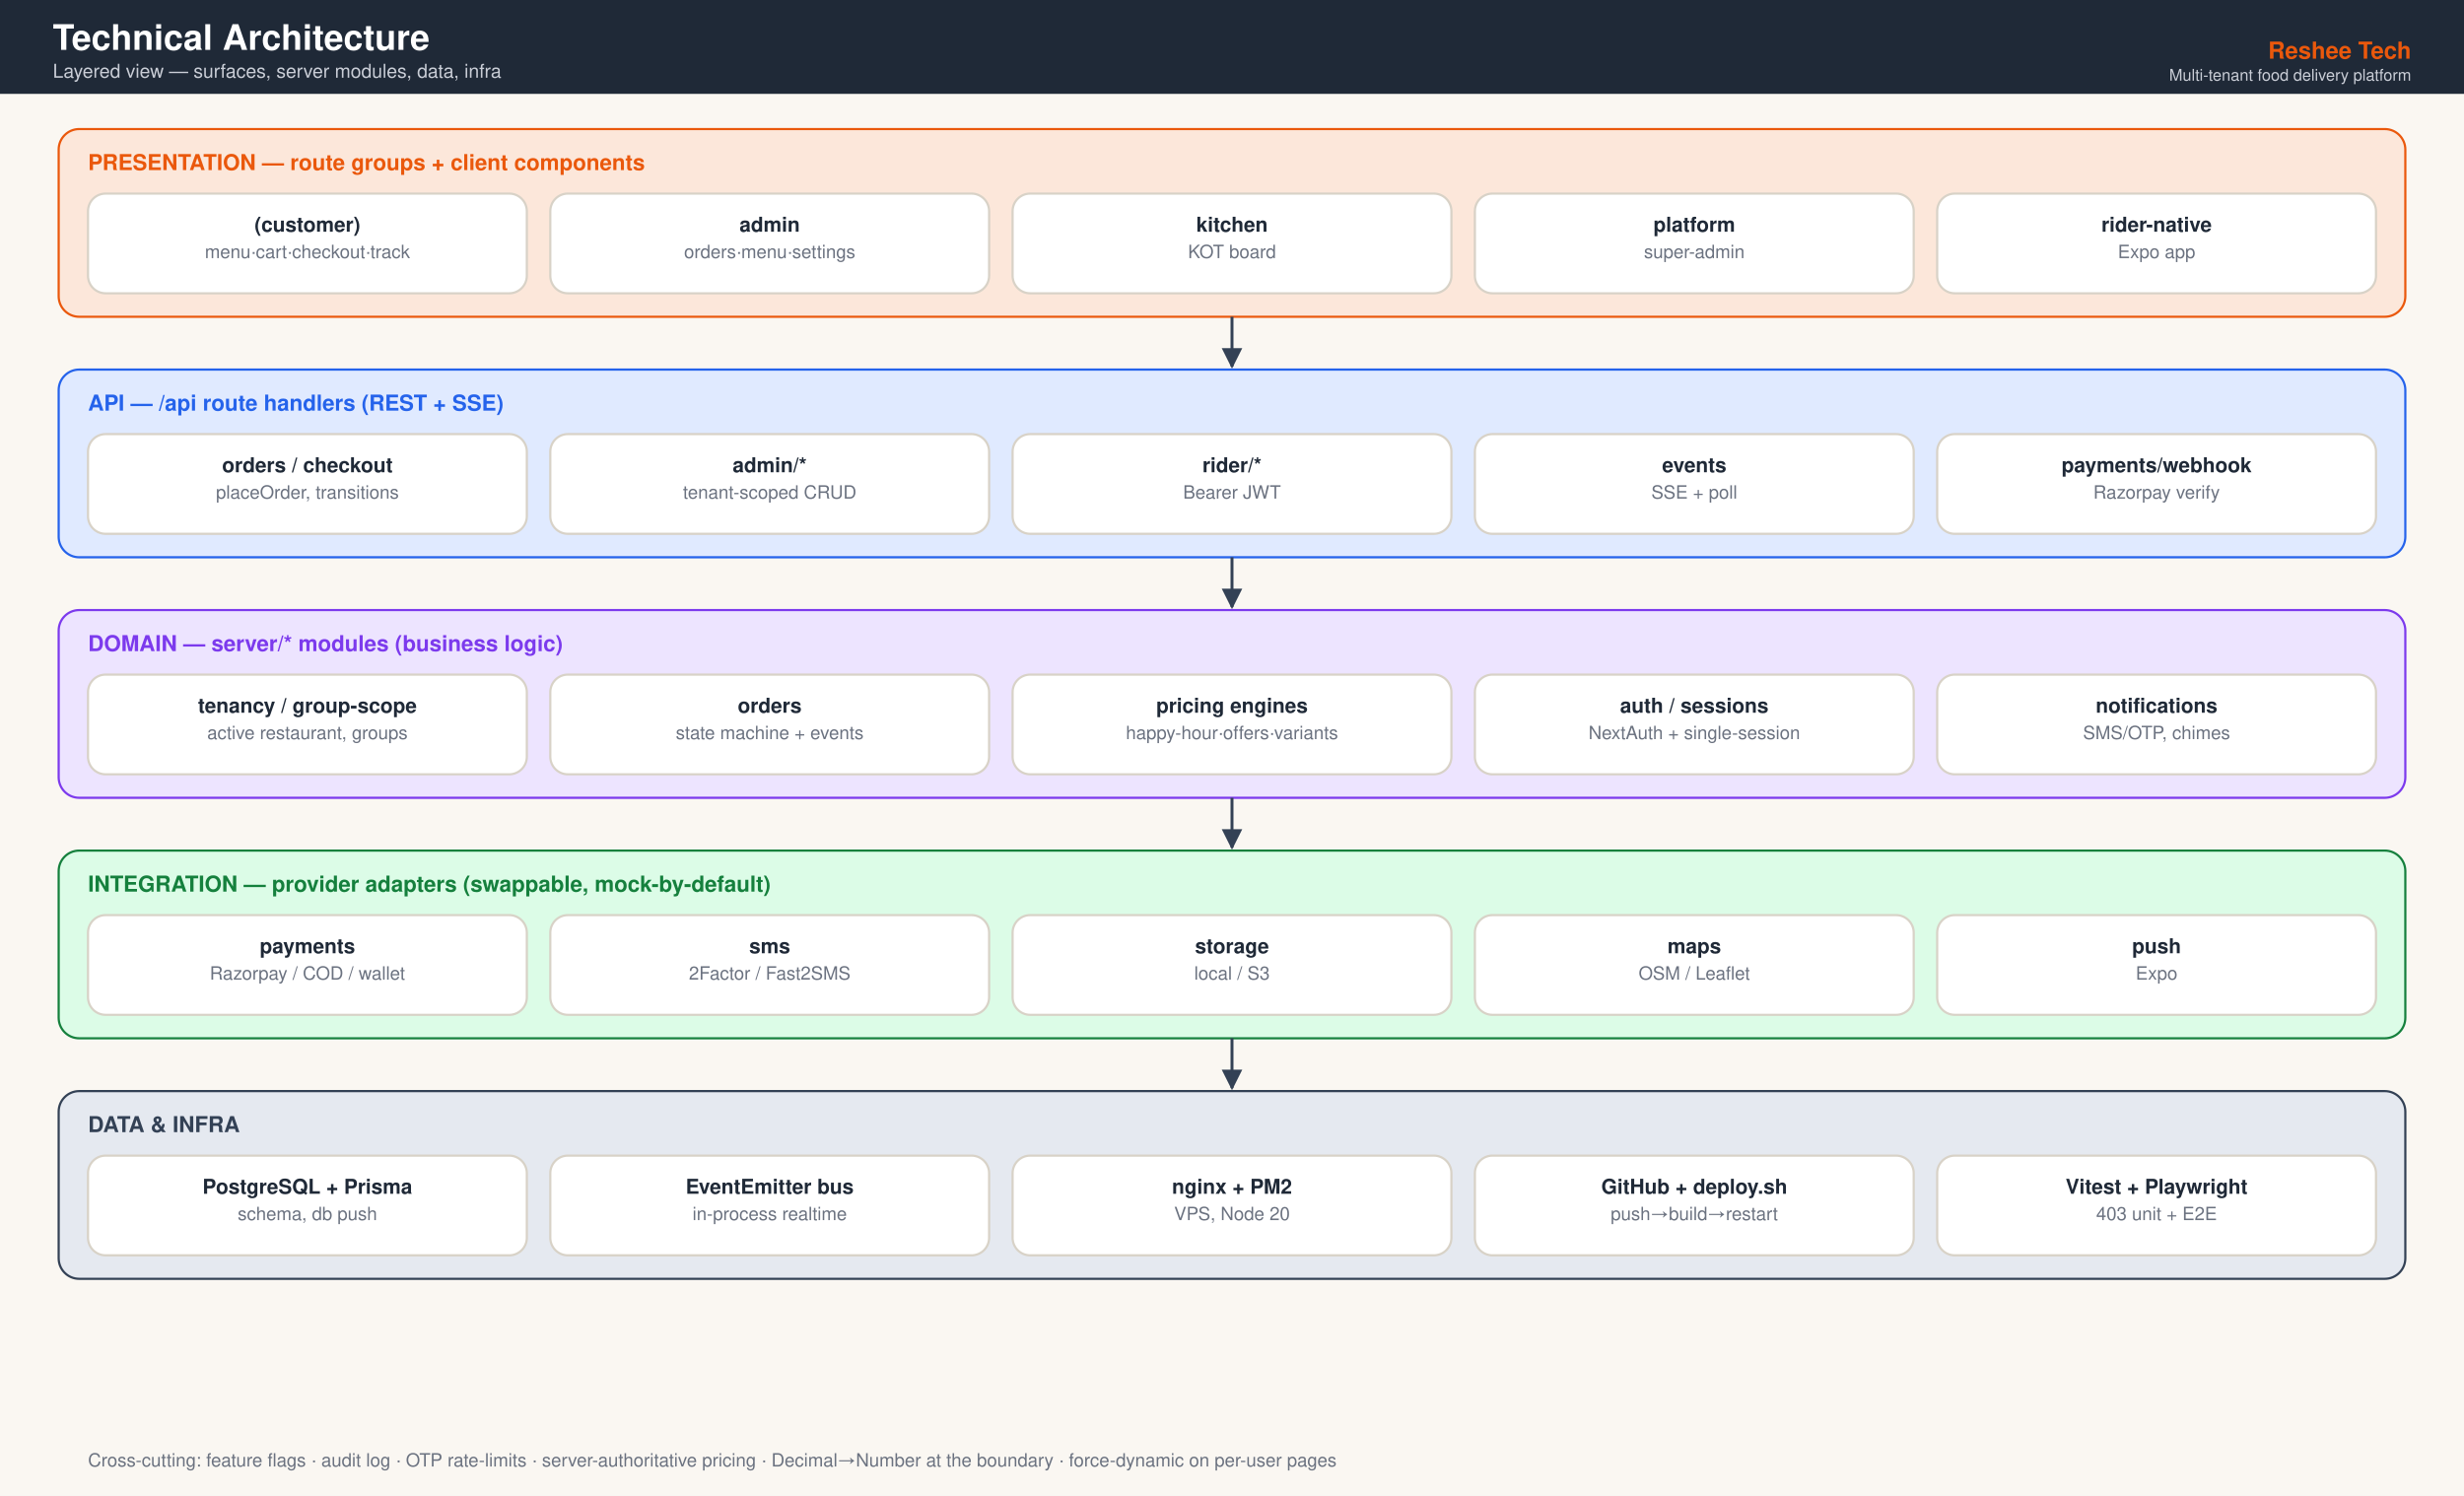
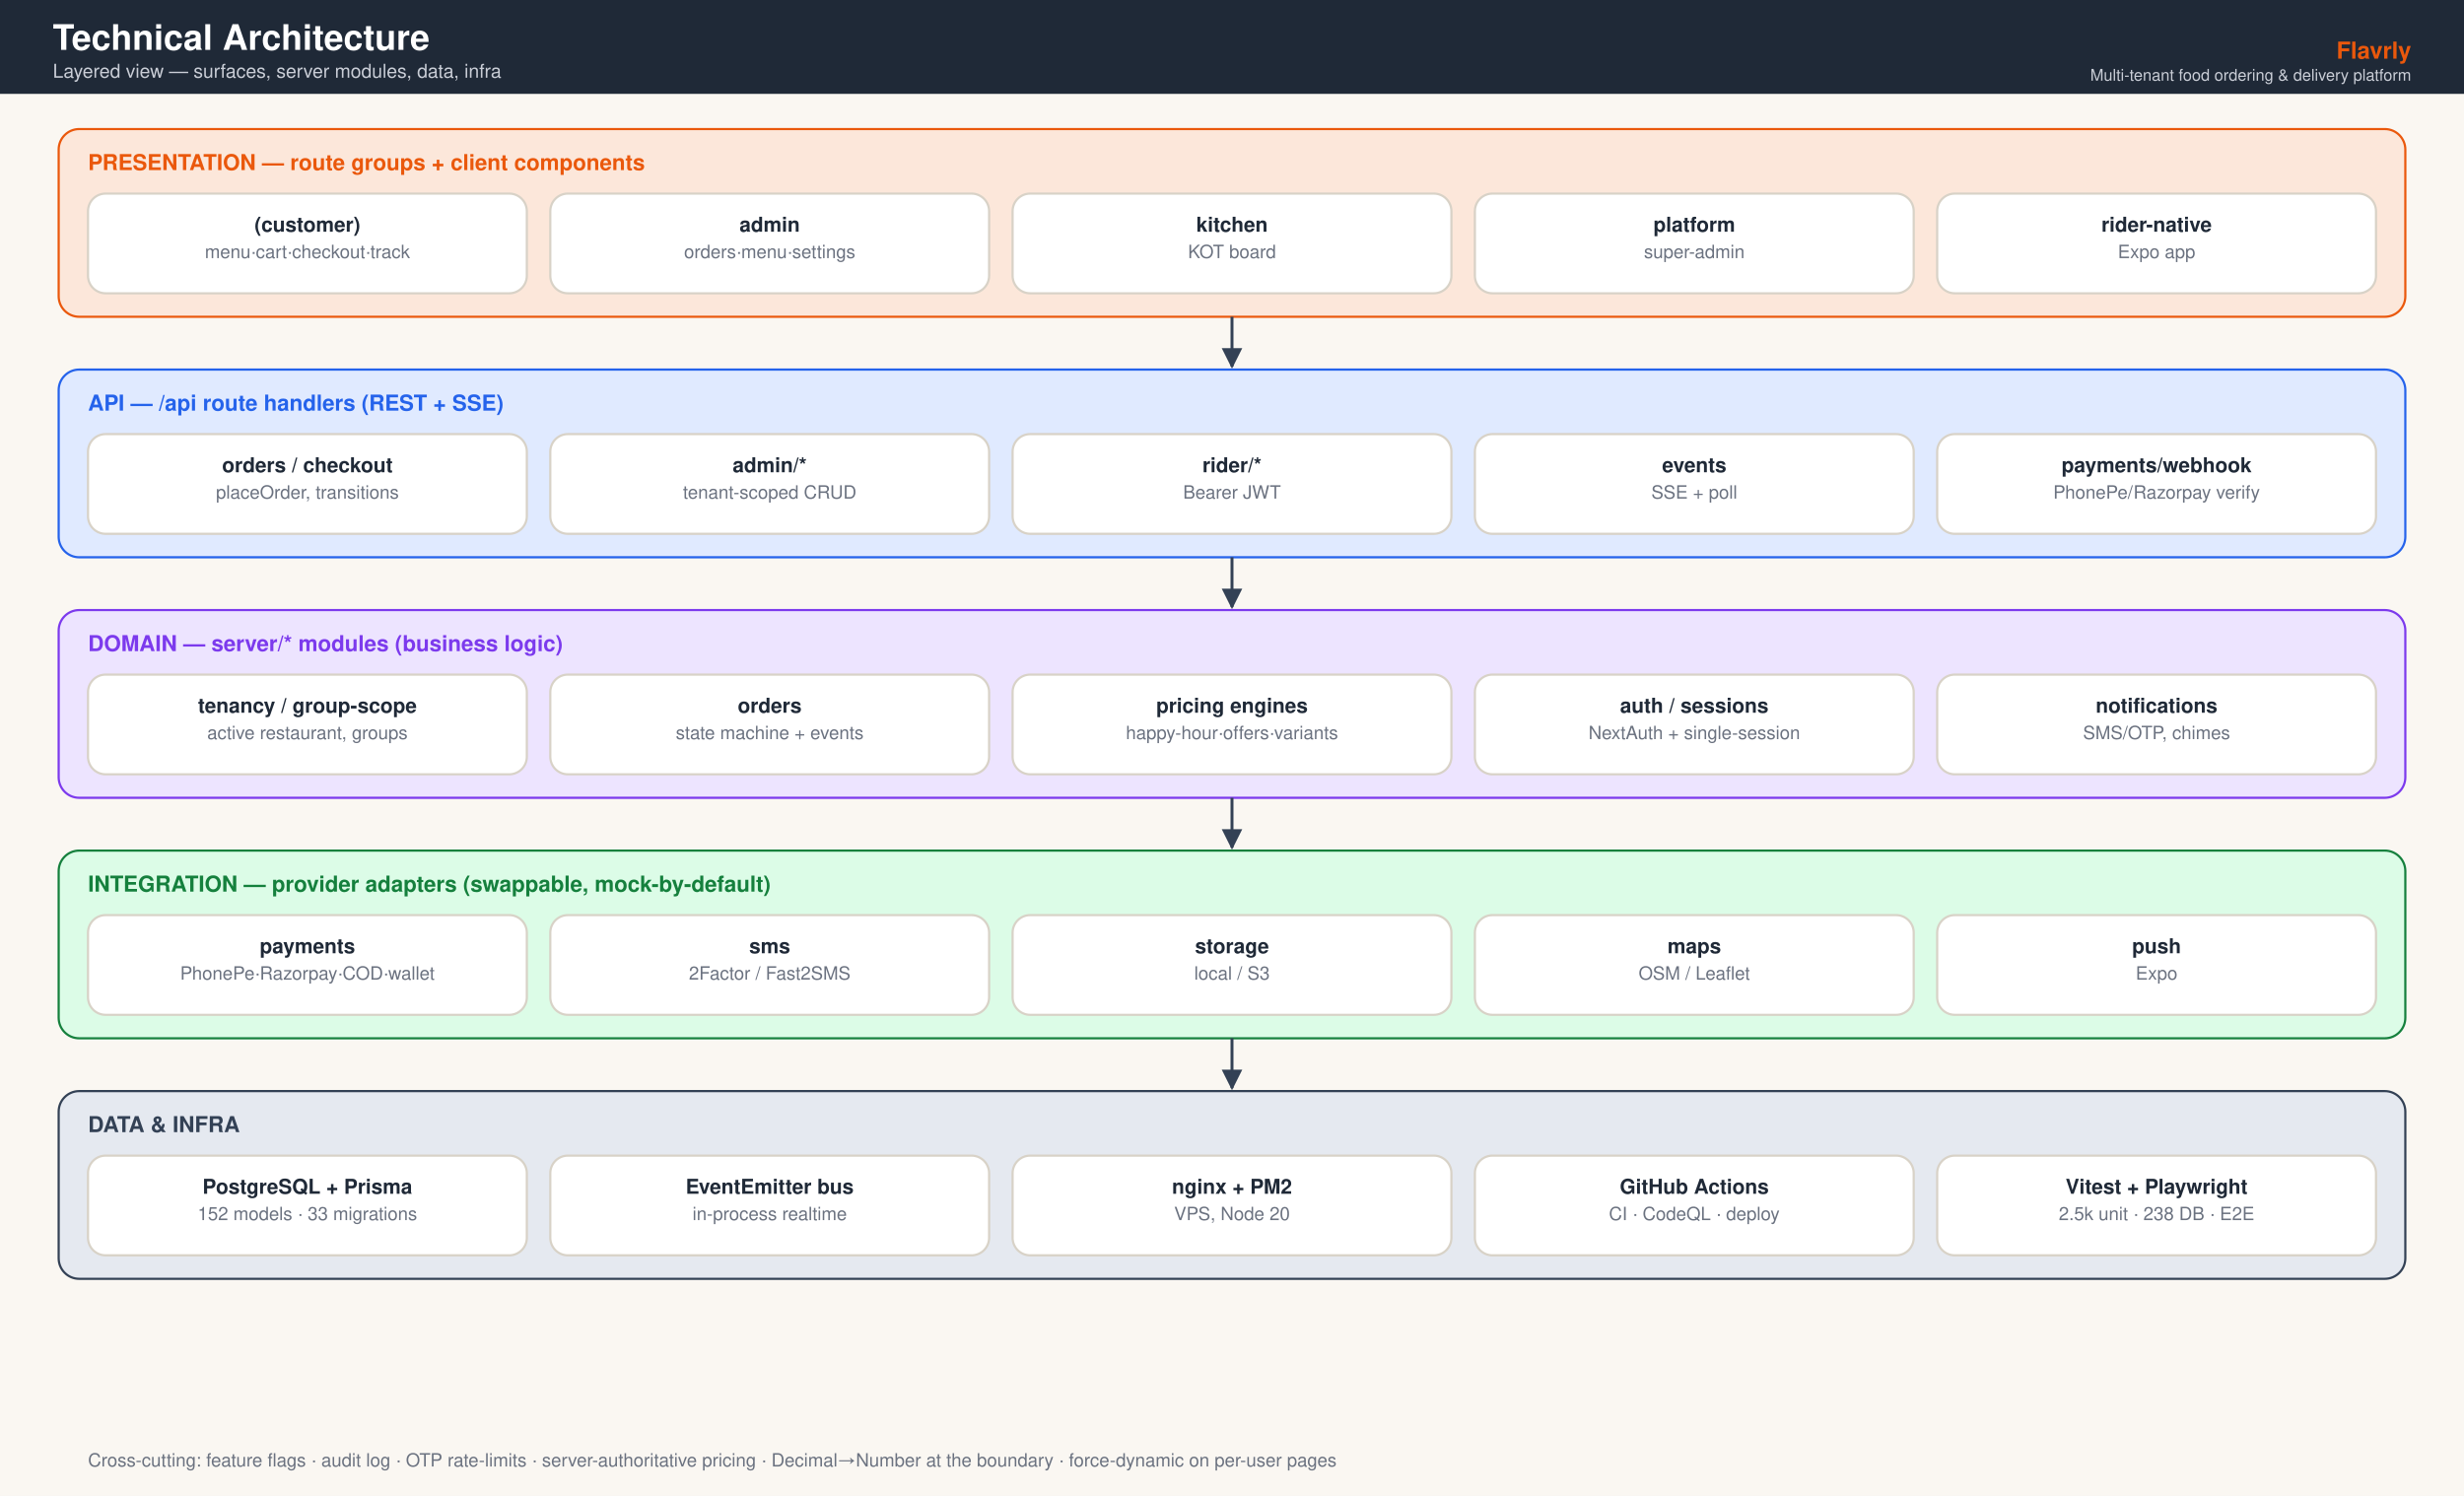
<svg xmlns="http://www.w3.org/2000/svg" width="1680" height="1020" viewBox="0 0 1680 1020">
  <defs>
    <marker id="ar" viewBox="0 0 10 10" refX="9" refY="5" markerWidth="7" markerHeight="7" orient="auto-start-reverse">
      <path d="M0 0L10 5L0 10z" fill="#334155" />
    </marker>
  </defs>
  <rect width="1680" height="1020" fill="#FAF7F2" />
  <rect x="0" y="0" width="1680" height="64" fill="#1F2937" />
  <text x="36" y="34" font-family="Helvetica, Arial, sans-serif" font-size="24" font-weight="800" font-style="normal" fill="#FFFFFF" text-anchor="start">Technical Architecture</text>
  <text x="36" y="53" font-family="Helvetica, Arial, sans-serif" font-size="13" font-weight="400" font-style="normal" fill="#C9CDD6" text-anchor="start">Layered view — surfaces, server modules, data, infra</text>
-   <text x="1644" y="40" font-family="Helvetica, Arial, sans-serif" font-size="16" font-weight="700" font-style="normal" fill="#EA580C" text-anchor="end">Reshee Tech</text>
-   <text x="1644" y="55" font-family="Helvetica, Arial, sans-serif" font-size="11" font-weight="400" font-style="normal" fill="#C9CDD6" text-anchor="end">Multi-tenant food delivery platform</text>
+   <text x="1644" y="40" font-family="Helvetica, Arial, sans-serif" font-size="16" font-weight="700" font-style="normal" fill="#EA580C" text-anchor="end">Flavrly</text>
+   <text x="1644" y="55" font-family="Helvetica, Arial, sans-serif" font-size="11" font-weight="400" font-style="normal" fill="#C9CDD6" text-anchor="end">Multi-tenant food ordering &amp; delivery platform</text>
  <rect x="40" y="88" width="1600" height="128" rx="14" fill="#FCE7DA" stroke="#EA580C" stroke-width="1.5" />
  <text x="60" y="116" font-family="Helvetica, Arial, sans-serif" font-size="15" font-weight="700" font-style="normal" fill="#EA580C" text-anchor="start">PRESENTATION — route groups + client components</text>
  <rect x="60.0" y="132" width="299.2" height="68" rx="12" fill="#FFFFFF" stroke="#D8D2C7" stroke-width="1.5" />
  <text x="209.6" y="158" font-family="Helvetica, Arial, sans-serif" font-size="14" font-weight="700" font-style="normal" fill="#1F2937" text-anchor="middle">(customer)</text>
  <text x="209.6" y="176" font-family="Helvetica, Arial, sans-serif" font-size="12.5" font-weight="400" font-style="normal" fill="#6B7280" text-anchor="middle">menu·cart·checkout·track</text>
  <rect x="375.2" y="132" width="299.2" height="68" rx="12" fill="#FFFFFF" stroke="#D8D2C7" stroke-width="1.5" />
  <text x="524.8" y="158" font-family="Helvetica, Arial, sans-serif" font-size="14" font-weight="700" font-style="normal" fill="#1F2937" text-anchor="middle">admin</text>
  <text x="524.8" y="176" font-family="Helvetica, Arial, sans-serif" font-size="12.5" font-weight="400" font-style="normal" fill="#6B7280" text-anchor="middle">orders·menu·settings</text>
  <rect x="690.4" y="132" width="299.2" height="68" rx="12" fill="#FFFFFF" stroke="#D8D2C7" stroke-width="1.5" />
  <text x="840.0" y="158" font-family="Helvetica, Arial, sans-serif" font-size="14" font-weight="700" font-style="normal" fill="#1F2937" text-anchor="middle">kitchen</text>
  <text x="840.0" y="176" font-family="Helvetica, Arial, sans-serif" font-size="12.5" font-weight="400" font-style="normal" fill="#6B7280" text-anchor="middle">KOT board</text>
  <rect x="1005.6" y="132" width="299.2" height="68" rx="12" fill="#FFFFFF" stroke="#D8D2C7" stroke-width="1.5" />
  <text x="1155.2" y="158" font-family="Helvetica, Arial, sans-serif" font-size="14" font-weight="700" font-style="normal" fill="#1F2937" text-anchor="middle">platform</text>
  <text x="1155.2" y="176" font-family="Helvetica, Arial, sans-serif" font-size="12.5" font-weight="400" font-style="normal" fill="#6B7280" text-anchor="middle">super-admin</text>
  <rect x="1320.8" y="132" width="299.2" height="68" rx="12" fill="#FFFFFF" stroke="#D8D2C7" stroke-width="1.5" />
  <text x="1470.4" y="158" font-family="Helvetica, Arial, sans-serif" font-size="14" font-weight="700" font-style="normal" fill="#1F2937" text-anchor="middle">rider-native</text>
  <text x="1470.4" y="176" font-family="Helvetica, Arial, sans-serif" font-size="12.5" font-weight="400" font-style="normal" fill="#6B7280" text-anchor="middle">Expo app</text>
  <line x1="840" y1="216" x2="840" y2="250" stroke="#334155" stroke-width="2" marker-end="url(#ar)" />
  <rect x="40" y="252" width="1600" height="128" rx="14" fill="#E0EAFF" stroke="#2563EB" stroke-width="1.5" />
  <text x="60" y="280" font-family="Helvetica, Arial, sans-serif" font-size="15" font-weight="700" font-style="normal" fill="#2563EB" text-anchor="start">API — /api route handlers (REST + SSE)</text>
  <rect x="60.0" y="296" width="299.2" height="68" rx="12" fill="#FFFFFF" stroke="#D8D2C7" stroke-width="1.5" />
  <text x="209.6" y="322" font-family="Helvetica, Arial, sans-serif" font-size="14" font-weight="700" font-style="normal" fill="#1F2937" text-anchor="middle">orders / checkout</text>
  <text x="209.6" y="340" font-family="Helvetica, Arial, sans-serif" font-size="12.5" font-weight="400" font-style="normal" fill="#6B7280" text-anchor="middle">placeOrder, transitions</text>
  <rect x="375.2" y="296" width="299.2" height="68" rx="12" fill="#FFFFFF" stroke="#D8D2C7" stroke-width="1.5" />
  <text x="524.8" y="322" font-family="Helvetica, Arial, sans-serif" font-size="14" font-weight="700" font-style="normal" fill="#1F2937" text-anchor="middle">admin/*</text>
  <text x="524.8" y="340" font-family="Helvetica, Arial, sans-serif" font-size="12.5" font-weight="400" font-style="normal" fill="#6B7280" text-anchor="middle">tenant-scoped CRUD</text>
  <rect x="690.4" y="296" width="299.2" height="68" rx="12" fill="#FFFFFF" stroke="#D8D2C7" stroke-width="1.5" />
  <text x="840.0" y="322" font-family="Helvetica, Arial, sans-serif" font-size="14" font-weight="700" font-style="normal" fill="#1F2937" text-anchor="middle">rider/*</text>
  <text x="840.0" y="340" font-family="Helvetica, Arial, sans-serif" font-size="12.5" font-weight="400" font-style="normal" fill="#6B7280" text-anchor="middle">Bearer JWT</text>
  <rect x="1005.6" y="296" width="299.2" height="68" rx="12" fill="#FFFFFF" stroke="#D8D2C7" stroke-width="1.5" />
  <text x="1155.2" y="322" font-family="Helvetica, Arial, sans-serif" font-size="14" font-weight="700" font-style="normal" fill="#1F2937" text-anchor="middle">events</text>
  <text x="1155.2" y="340" font-family="Helvetica, Arial, sans-serif" font-size="12.5" font-weight="400" font-style="normal" fill="#6B7280" text-anchor="middle">SSE + poll</text>
  <rect x="1320.8" y="296" width="299.2" height="68" rx="12" fill="#FFFFFF" stroke="#D8D2C7" stroke-width="1.5" />
  <text x="1470.4" y="322" font-family="Helvetica, Arial, sans-serif" font-size="14" font-weight="700" font-style="normal" fill="#1F2937" text-anchor="middle">payments/webhook</text>
-   <text x="1470.4" y="340" font-family="Helvetica, Arial, sans-serif" font-size="12.5" font-weight="400" font-style="normal" fill="#6B7280" text-anchor="middle">Razorpay verify</text>
+   <text x="1470.4" y="340" font-family="Helvetica, Arial, sans-serif" font-size="12.5" font-weight="400" font-style="normal" fill="#6B7280" text-anchor="middle">PhonePe/Razorpay verify</text>
  <line x1="840" y1="380" x2="840" y2="414" stroke="#334155" stroke-width="2" marker-end="url(#ar)" />
  <rect x="40" y="416" width="1600" height="128" rx="14" fill="#EDE4FF" stroke="#7C3AED" stroke-width="1.5" />
  <text x="60" y="444" font-family="Helvetica, Arial, sans-serif" font-size="15" font-weight="700" font-style="normal" fill="#7C3AED" text-anchor="start">DOMAIN — server/* modules (business logic)</text>
  <rect x="60.0" y="460" width="299.2" height="68" rx="12" fill="#FFFFFF" stroke="#D8D2C7" stroke-width="1.5" />
  <text x="209.6" y="486" font-family="Helvetica, Arial, sans-serif" font-size="14" font-weight="700" font-style="normal" fill="#1F2937" text-anchor="middle">tenancy / group-scope</text>
  <text x="209.6" y="504" font-family="Helvetica, Arial, sans-serif" font-size="12.5" font-weight="400" font-style="normal" fill="#6B7280" text-anchor="middle">active restaurant, groups</text>
  <rect x="375.2" y="460" width="299.2" height="68" rx="12" fill="#FFFFFF" stroke="#D8D2C7" stroke-width="1.5" />
  <text x="524.8" y="486" font-family="Helvetica, Arial, sans-serif" font-size="14" font-weight="700" font-style="normal" fill="#1F2937" text-anchor="middle">orders</text>
  <text x="524.8" y="504" font-family="Helvetica, Arial, sans-serif" font-size="12.5" font-weight="400" font-style="normal" fill="#6B7280" text-anchor="middle">state machine + events</text>
  <rect x="690.4" y="460" width="299.2" height="68" rx="12" fill="#FFFFFF" stroke="#D8D2C7" stroke-width="1.5" />
  <text x="840.0" y="486" font-family="Helvetica, Arial, sans-serif" font-size="14" font-weight="700" font-style="normal" fill="#1F2937" text-anchor="middle">pricing engines</text>
  <text x="840.0" y="504" font-family="Helvetica, Arial, sans-serif" font-size="12.5" font-weight="400" font-style="normal" fill="#6B7280" text-anchor="middle">happy-hour·offers·variants</text>
  <rect x="1005.6" y="460" width="299.2" height="68" rx="12" fill="#FFFFFF" stroke="#D8D2C7" stroke-width="1.5" />
  <text x="1155.2" y="486" font-family="Helvetica, Arial, sans-serif" font-size="14" font-weight="700" font-style="normal" fill="#1F2937" text-anchor="middle">auth / sessions</text>
  <text x="1155.2" y="504" font-family="Helvetica, Arial, sans-serif" font-size="12.5" font-weight="400" font-style="normal" fill="#6B7280" text-anchor="middle">NextAuth + single-session</text>
  <rect x="1320.8" y="460" width="299.2" height="68" rx="12" fill="#FFFFFF" stroke="#D8D2C7" stroke-width="1.5" />
  <text x="1470.4" y="486" font-family="Helvetica, Arial, sans-serif" font-size="14" font-weight="700" font-style="normal" fill="#1F2937" text-anchor="middle">notifications</text>
  <text x="1470.4" y="504" font-family="Helvetica, Arial, sans-serif" font-size="12.5" font-weight="400" font-style="normal" fill="#6B7280" text-anchor="middle">SMS/OTP, chimes</text>
  <line x1="840" y1="544" x2="840" y2="578" stroke="#334155" stroke-width="2" marker-end="url(#ar)" />
  <rect x="40" y="580" width="1600" height="128" rx="14" fill="#DCFCE7" stroke="#15803D" stroke-width="1.5" />
  <text x="60" y="608" font-family="Helvetica, Arial, sans-serif" font-size="15" font-weight="700" font-style="normal" fill="#15803D" text-anchor="start">INTEGRATION — provider adapters (swappable, mock-by-default)</text>
  <rect x="60.0" y="624" width="299.2" height="68" rx="12" fill="#FFFFFF" stroke="#D8D2C7" stroke-width="1.5" />
  <text x="209.6" y="650" font-family="Helvetica, Arial, sans-serif" font-size="14" font-weight="700" font-style="normal" fill="#1F2937" text-anchor="middle">payments</text>
-   <text x="209.6" y="668" font-family="Helvetica, Arial, sans-serif" font-size="12.5" font-weight="400" font-style="normal" fill="#6B7280" text-anchor="middle">Razorpay / COD / wallet</text>
+   <text x="209.6" y="668" font-family="Helvetica, Arial, sans-serif" font-size="12.5" font-weight="400" font-style="normal" fill="#6B7280" text-anchor="middle">PhonePe·Razorpay·COD·wallet</text>
  <rect x="375.2" y="624" width="299.2" height="68" rx="12" fill="#FFFFFF" stroke="#D8D2C7" stroke-width="1.5" />
  <text x="524.8" y="650" font-family="Helvetica, Arial, sans-serif" font-size="14" font-weight="700" font-style="normal" fill="#1F2937" text-anchor="middle">sms</text>
  <text x="524.8" y="668" font-family="Helvetica, Arial, sans-serif" font-size="12.5" font-weight="400" font-style="normal" fill="#6B7280" text-anchor="middle">2Factor / Fast2SMS</text>
  <rect x="690.4" y="624" width="299.2" height="68" rx="12" fill="#FFFFFF" stroke="#D8D2C7" stroke-width="1.5" />
  <text x="840.0" y="650" font-family="Helvetica, Arial, sans-serif" font-size="14" font-weight="700" font-style="normal" fill="#1F2937" text-anchor="middle">storage</text>
  <text x="840.0" y="668" font-family="Helvetica, Arial, sans-serif" font-size="12.5" font-weight="400" font-style="normal" fill="#6B7280" text-anchor="middle">local / S3</text>
  <rect x="1005.6" y="624" width="299.2" height="68" rx="12" fill="#FFFFFF" stroke="#D8D2C7" stroke-width="1.5" />
  <text x="1155.2" y="650" font-family="Helvetica, Arial, sans-serif" font-size="14" font-weight="700" font-style="normal" fill="#1F2937" text-anchor="middle">maps</text>
  <text x="1155.2" y="668" font-family="Helvetica, Arial, sans-serif" font-size="12.5" font-weight="400" font-style="normal" fill="#6B7280" text-anchor="middle">OSM / Leaflet</text>
  <rect x="1320.8" y="624" width="299.2" height="68" rx="12" fill="#FFFFFF" stroke="#D8D2C7" stroke-width="1.5" />
  <text x="1470.4" y="650" font-family="Helvetica, Arial, sans-serif" font-size="14" font-weight="700" font-style="normal" fill="#1F2937" text-anchor="middle">push</text>
  <text x="1470.4" y="668" font-family="Helvetica, Arial, sans-serif" font-size="12.5" font-weight="400" font-style="normal" fill="#6B7280" text-anchor="middle">Expo</text>
  <line x1="840" y1="708" x2="840" y2="742" stroke="#334155" stroke-width="2" marker-end="url(#ar)" />
  <rect x="40" y="744" width="1600" height="128" rx="14" fill="#E5E9F0" stroke="#334155" stroke-width="1.5" />
  <text x="60" y="772" font-family="Helvetica, Arial, sans-serif" font-size="15" font-weight="700" font-style="normal" fill="#334155" text-anchor="start">DATA &amp; INFRA</text>
  <rect x="60.0" y="788" width="299.2" height="68" rx="12" fill="#FFFFFF" stroke="#D8D2C7" stroke-width="1.5" />
  <text x="209.6" y="814" font-family="Helvetica, Arial, sans-serif" font-size="14" font-weight="700" font-style="normal" fill="#1F2937" text-anchor="middle">PostgreSQL + Prisma</text>
-   <text x="209.6" y="832" font-family="Helvetica, Arial, sans-serif" font-size="12.5" font-weight="400" font-style="normal" fill="#6B7280" text-anchor="middle">schema, db push</text>
+   <text x="209.6" y="832" font-family="Helvetica, Arial, sans-serif" font-size="12.5" font-weight="400" font-style="normal" fill="#6B7280" text-anchor="middle">152 models · 33 migrations</text>
  <rect x="375.2" y="788" width="299.2" height="68" rx="12" fill="#FFFFFF" stroke="#D8D2C7" stroke-width="1.5" />
  <text x="524.8" y="814" font-family="Helvetica, Arial, sans-serif" font-size="14" font-weight="700" font-style="normal" fill="#1F2937" text-anchor="middle">EventEmitter bus</text>
  <text x="524.8" y="832" font-family="Helvetica, Arial, sans-serif" font-size="12.5" font-weight="400" font-style="normal" fill="#6B7280" text-anchor="middle">in-process realtime</text>
  <rect x="690.4" y="788" width="299.2" height="68" rx="12" fill="#FFFFFF" stroke="#D8D2C7" stroke-width="1.5" />
  <text x="840.0" y="814" font-family="Helvetica, Arial, sans-serif" font-size="14" font-weight="700" font-style="normal" fill="#1F2937" text-anchor="middle">nginx + PM2</text>
  <text x="840.0" y="832" font-family="Helvetica, Arial, sans-serif" font-size="12.5" font-weight="400" font-style="normal" fill="#6B7280" text-anchor="middle">VPS, Node 20</text>
  <rect x="1005.6" y="788" width="299.2" height="68" rx="12" fill="#FFFFFF" stroke="#D8D2C7" stroke-width="1.5" />
-   <text x="1155.2" y="814" font-family="Helvetica, Arial, sans-serif" font-size="14" font-weight="700" font-style="normal" fill="#1F2937" text-anchor="middle">GitHub + deploy.sh</text>
-   <text x="1155.2" y="832" font-family="Helvetica, Arial, sans-serif" font-size="12.5" font-weight="400" font-style="normal" fill="#6B7280" text-anchor="middle">push→build→restart</text>
+   <text x="1155.2" y="814" font-family="Helvetica, Arial, sans-serif" font-size="14" font-weight="700" font-style="normal" fill="#1F2937" text-anchor="middle">GitHub Actions</text>
+   <text x="1155.2" y="832" font-family="Helvetica, Arial, sans-serif" font-size="12.5" font-weight="400" font-style="normal" fill="#6B7280" text-anchor="middle">CI · CodeQL · deploy</text>
  <rect x="1320.8" y="788" width="299.2" height="68" rx="12" fill="#FFFFFF" stroke="#D8D2C7" stroke-width="1.5" />
  <text x="1470.4" y="814" font-family="Helvetica, Arial, sans-serif" font-size="14" font-weight="700" font-style="normal" fill="#1F2937" text-anchor="middle">Vitest + Playwright</text>
-   <text x="1470.4" y="832" font-family="Helvetica, Arial, sans-serif" font-size="12.5" font-weight="400" font-style="normal" fill="#6B7280" text-anchor="middle">403 unit + E2E</text>
+   <text x="1470.4" y="832" font-family="Helvetica, Arial, sans-serif" font-size="12.5" font-weight="400" font-style="normal" fill="#6B7280" text-anchor="middle">2.5k unit · 238 DB · E2E</text>
  <text x="60" y="1000" font-family="Helvetica, Arial, sans-serif" font-size="12.5" font-weight="500" font-style="normal" fill="#6B7280" text-anchor="start">Cross-cutting: feature flags · audit log · OTP rate-limits · server-authoritative pricing · Decimal→Number at the boundary · force-dynamic on per-user pages</text>
</svg>
